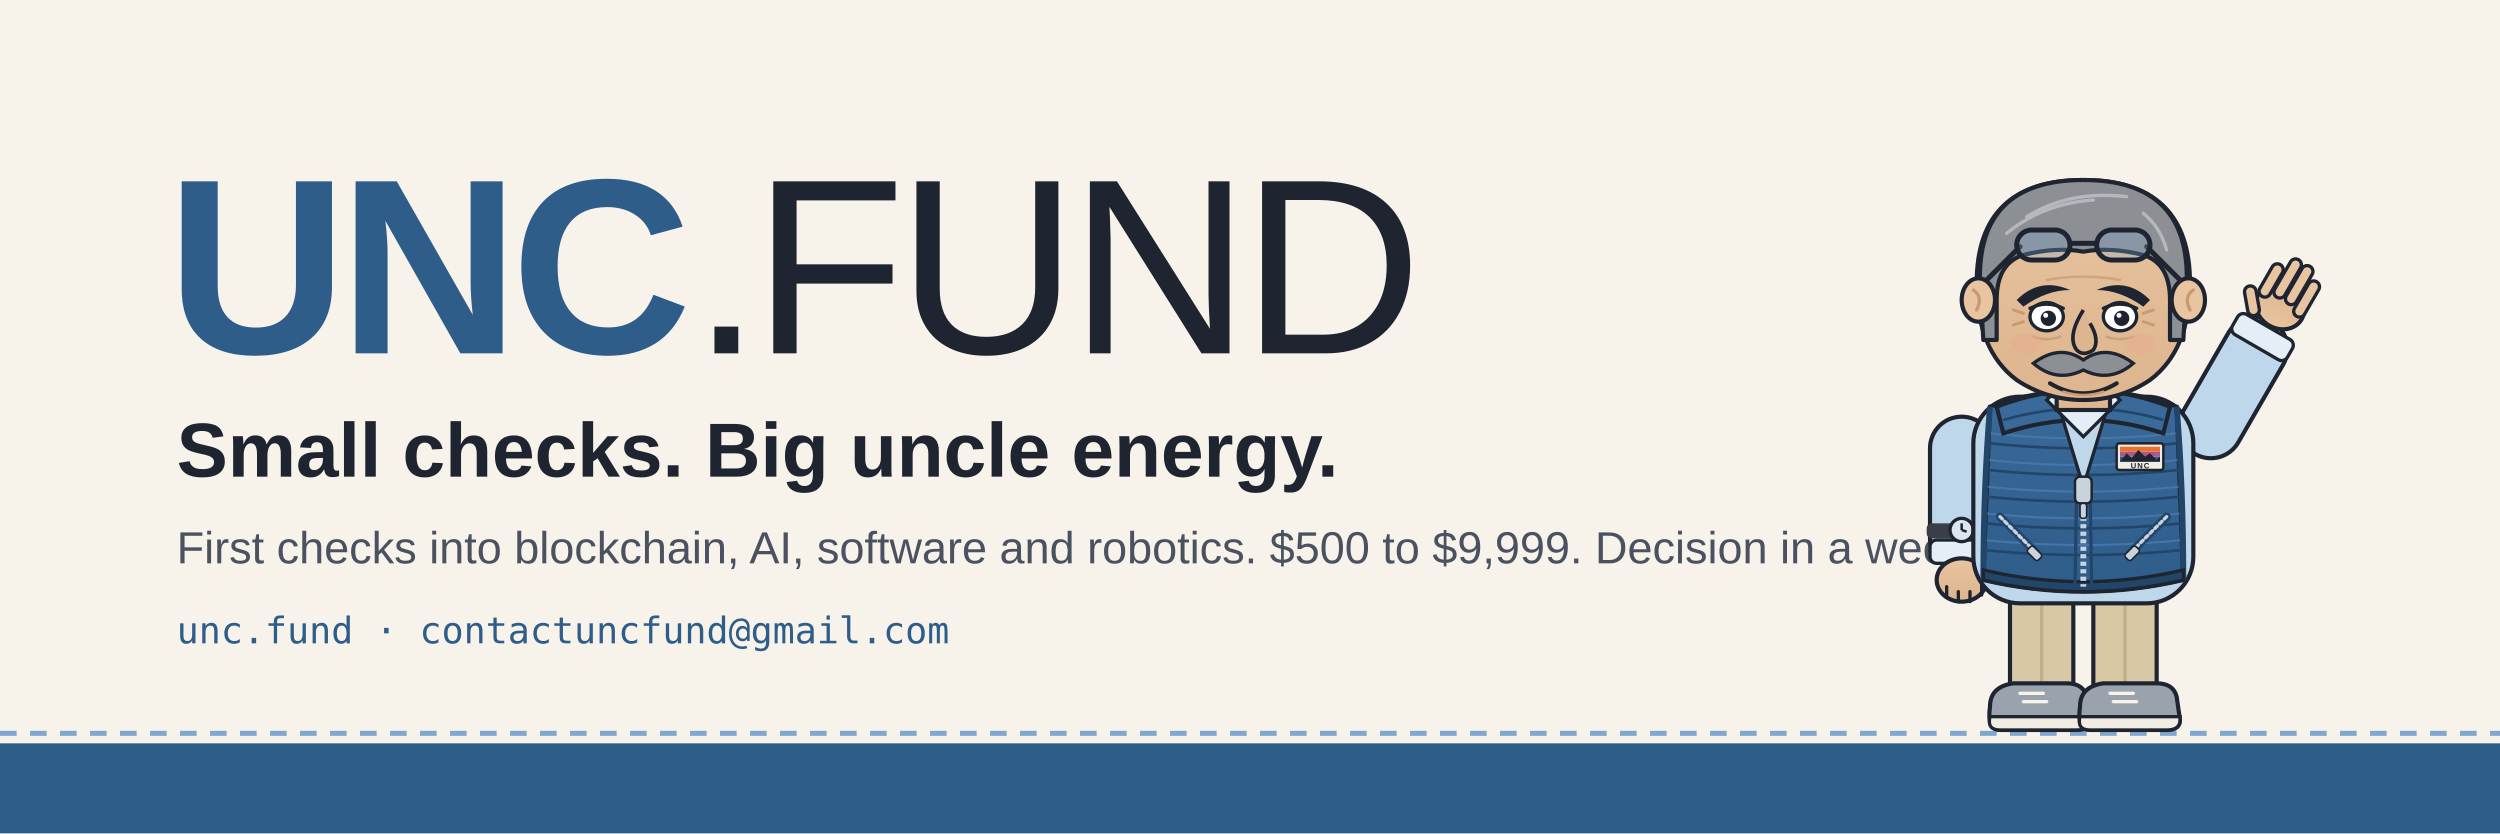
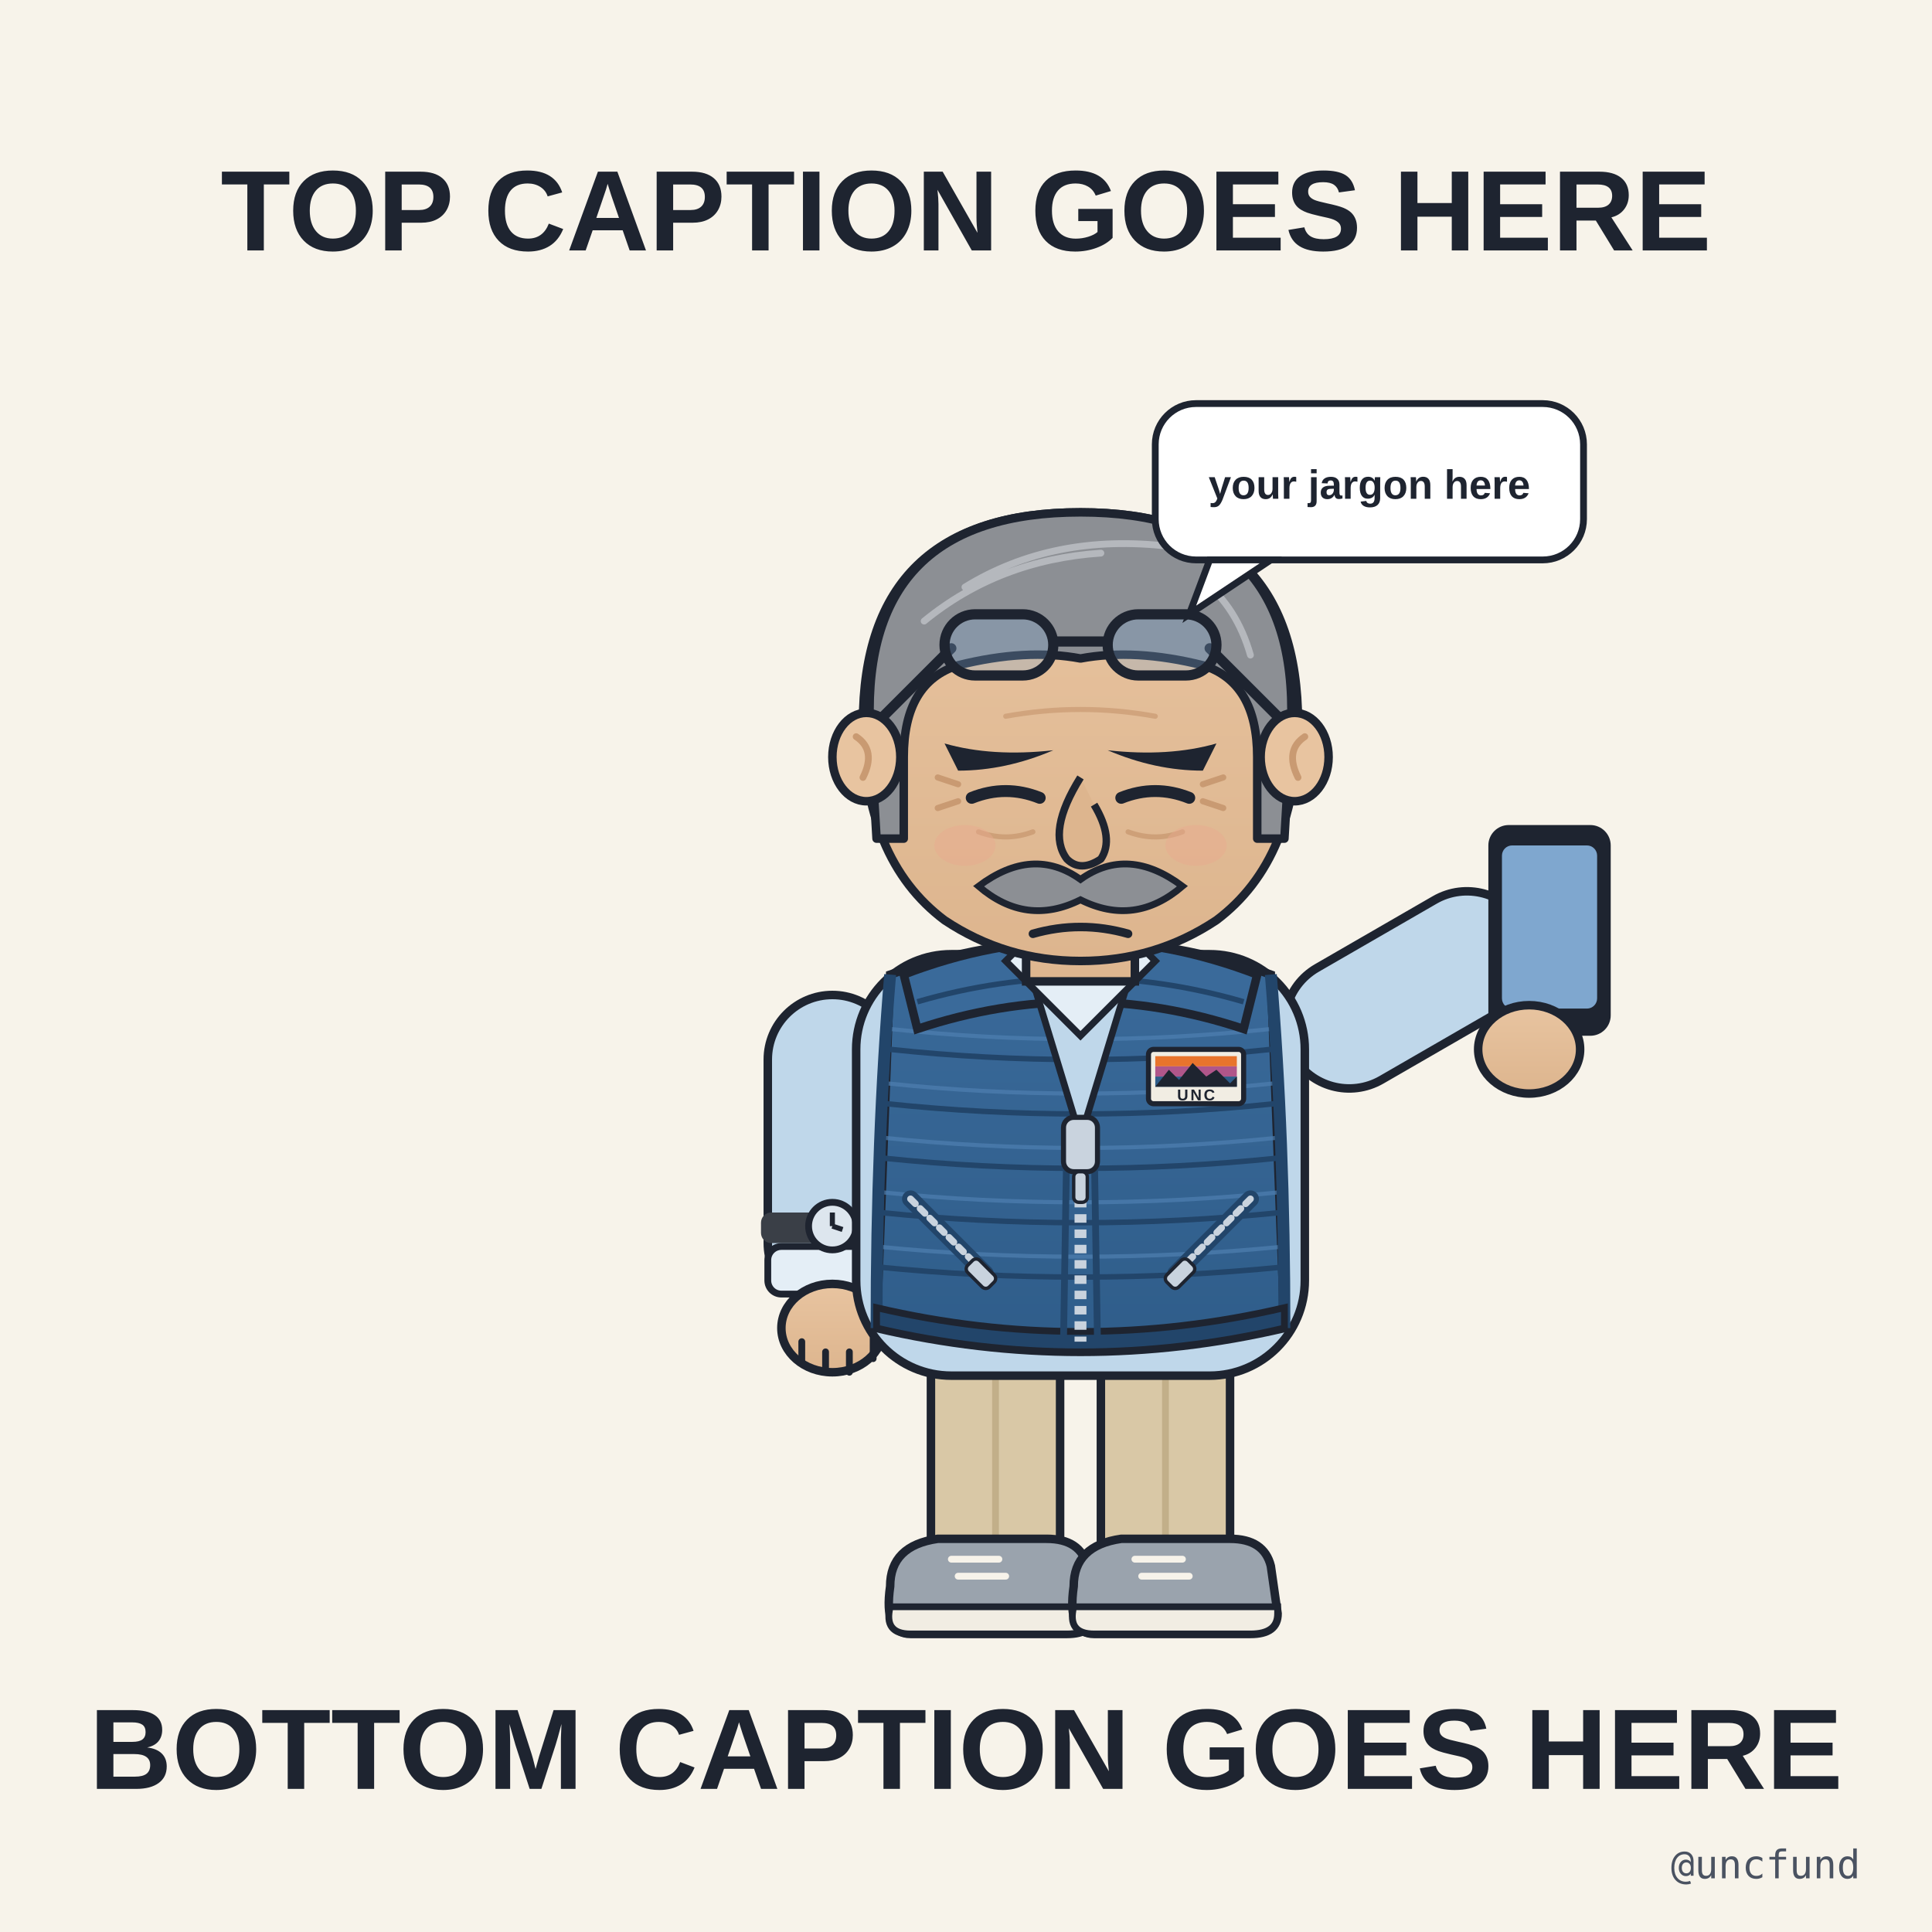
- <svg xmlns="http://www.w3.org/2000/svg" viewBox="0 0 1500 500" width="1500" height="500" role="img" aria-label="X header, 1500 by 500. Unc waving, wordmark, tagline.">
+ <svg xmlns="http://www.w3.org/2000/svg" viewBox="0 0 1080 1080" width="1080" height="1080" role="img" aria-label="Meme template, 1080 by 1080. Unc squinting at a phone.">
  <defs>
    <linearGradient id="skin" x1="0" y1="0" x2="0" y2="1">
      <stop offset="0" stop-color="#E8C4A0" />
      <stop offset="1" stop-color="#DDB58E" />
    </linearGradient>
    <linearGradient id="puff" x1="0" y1="0" x2="0" y2="1">
      <stop offset="0" stop-color="#3A6A9A" />
      <stop offset="1" stop-color="#2F5D8A" />
    </linearGradient>
  </defs>
-   <rect width="1500" height="500" fill="#F7F3EA" />
-   <rect x="0" y="446" width="1500" height="54" fill="#2F5D8A" />
-   <line x1="0" y1="440" x2="1500" y2="440" stroke="#7FA7CF" stroke-width="3" stroke-dasharray="10 8" />
-   <text x="100" y="212" font-family="Fredoka, 'Source Sans 3', Arial, sans-serif" font-size="150" font-weight="700" letter-spacing="-5" fill="#2F5D8A">UNC<tspan font-weight="500" fill="#1E2430">.FUND</tspan>
-   </text>
-   <text x="106" y="286" font-family="Fredoka, Arial, sans-serif" font-size="46" font-weight="600" fill="#1E2430">Small checks. Big uncle energy.</text>
-   <text x="106" y="338" font-family="'Source Sans 3', Arial, sans-serif" font-size="27" fill="#4A5261">First checks into blockchain, AI, software and robotics. $500 to $9,999. Decision in a week.</text>
-   <text x="106" y="386" font-family="'JetBrains Mono', Consolas, monospace" font-size="22" fill="#2F5D8A">unc.fund  ·  contactuncfund@gmail.com</text>
-   <g transform="translate(1090 52)">
+   <rect width="1080" height="1080" fill="#F7F3EA" />
+   <text x="540" y="140" text-anchor="middle" font-family="Fredoka, Arial, sans-serif" font-size="64" font-weight="700" fill="#1E2430">TOP CAPTION GOES HERE</text>
+   <g transform="translate(300 180) scale(1.9)">
    <g id="arm-left">
      <rect x="68" y="198" width="38" height="92" rx="19" fill="#BFD7EA" stroke="#1E2430" stroke-width="2.5" />
      <rect x="68" y="272" width="38" height="14" rx="4" fill="#E4EEF6" stroke="#1E2430" stroke-width="2" />
      <rect x="66" y="262" width="42" height="9" rx="3" fill="#3A3F47" />
      <circle cx="87" cy="266" r="7" fill="#DDE6EE" stroke="#1E2430" stroke-width="2" />
      <path d="M87 266 L87 262 M87 266 L90 267" stroke="#1E2430" stroke-width="1.5" />
      <ellipse cx="87" cy="296" rx="15" ry="13" fill="url(#skin)" stroke="#1E2430" stroke-width="2.5" />
      <path d="M78 300 L78 306 M85 303 L85 309 M92 303 L92 309 M99 299 L99 305" stroke="#1E2430" stroke-width="2" stroke-linecap="round" />
    </g>
-     <g transform="rotate(-150 233 210)">
-       <rect x="214" y="198" width="38" height="92" rx="19" fill="#BFD7EA" stroke="#1E2430" stroke-width="2.5" />
-       <rect x="214" y="272" width="38" height="14" rx="4" fill="#E4EEF6" stroke="#1E2430" stroke-width="2" />
-       <ellipse cx="233" cy="300" rx="15" ry="13" fill="url(#skin)" stroke="#1E2430" stroke-width="2.5" />
-       <rect x="218" y="300" width="7" height="24" rx="3.5" fill="#E8C4A0" stroke="#1E2430" stroke-width="2" />
-       <rect x="226" y="304" width="7" height="26" rx="3.5" fill="#E8C4A0" stroke="#1E2430" stroke-width="2" />
-       <rect x="234" y="304" width="7" height="26" rx="3.5" fill="#E8C4A0" stroke="#1E2430" stroke-width="2" />
-       <rect x="242" y="300" width="7" height="22" rx="3.5" fill="#E8C4A0" stroke="#1E2430" stroke-width="2" />
-       <rect x="246" y="286" width="7" height="18" rx="3.5" fill="#E8C4A0" stroke="#1E2430" stroke-width="2" transform="rotate(-40 249 295)" />
+     <g transform="rotate(-120 233 210)">
+       <rect x="214" y="198" width="38" height="78" rx="19" fill="#BFD7EA" stroke="#1E2430" stroke-width="2.5" />
    </g>
+     <rect x="280" y="148" width="36" height="62" rx="6" fill="#1E2430" />
+     <rect x="284" y="154" width="28" height="48" rx="3" fill="#7FA7CF" />
+     <ellipse cx="292" cy="214" rx="15" ry="13" fill="url(#skin)" stroke="#1E2430" stroke-width="2.5" />
    <g id="legs">
      <rect x="116" y="288" width="38" height="84" rx="11" fill="#D9C8A6" stroke="#1E2430" stroke-width="2.5" />
      <rect x="166" y="288" width="38" height="84" rx="11" fill="#D9C8A6" stroke="#1E2430" stroke-width="2.5" />
      <path d="M135 300 L135 362 M185 300 L185 362" stroke="#C2AF89" stroke-width="2" stroke-linecap="round" />
      <rect x="110" y="284" width="100" height="12" rx="3" fill="#6B4F3A" stroke="#1E2430" stroke-width="2" />
      <rect x="152" y="282" width="16" height="16" rx="3" fill="#C9A86A" stroke="#1E2430" stroke-width="2" />
      <rect x="158" y="286" width="4" height="8" fill="#6B4F3A" />
    </g>
    <g id="shoes">
      <path d="M104 372 Q104 360 118 358 L150 358 Q160 358 162 366 L164 380 Q164 386 156 386 L110 386 Q102 386 104 372 Z" fill="#9AA3AD" stroke="#1E2430" stroke-width="2.5" />
      <path d="M104 378 L164 378 L164 380 Q164 386 156 386 L110 386 Q102 386 104 378 Z" fill="#F1EDE3" stroke="#1E2430" stroke-width="2" />
      <path d="M122 364 L136 364 M124 369 L138 369" stroke="#F7F3EA" stroke-width="2" stroke-linecap="round" />
      <path d="M158 372 Q158 360 172 358 L204 358 Q214 358 216 366 L218 380 Q218 386 210 386 L164 386 Q156 386 158 372 Z" fill="#9AA3AD" stroke="#1E2430" stroke-width="2.5" />
      <path d="M158 378 L218 378 L218 380 Q218 386 210 386 L164 386 Q156 386 158 378 Z" fill="#F1EDE3" stroke="#1E2430" stroke-width="2" />
      <path d="M176 364 L190 364 M178 369 L192 369" stroke="#F7F3EA" stroke-width="2" stroke-linecap="round" />
    </g>
    <g id="torso">
      <rect x="94" y="186" width="132" height="124" rx="28" fill="#BFD7EA" stroke="#1E2430" stroke-width="2.5" />
      <path d="M104 192 Q160 172 216 192 L220 296 Q160 310 100 296 Z" fill="url(#puff)" stroke="#1E2430" stroke-width="2.5" />
      <g stroke="#22456A" stroke-width="1.6" fill="none">
        <path d="M104 214 Q160 220 216 214" />
        <path d="M103 230 Q160 236 217 230" />
        <path d="M102 246 Q160 252 218 246" />
        <path d="M101 262 Q160 268 219 262" />
        <path d="M100 278 Q160 284 220 278" />
      </g>
      <g stroke="#4E7FB0" stroke-width="1.2" fill="none" opacity=".7">
        <path d="M104 208 Q160 214 216 208" />
        <path d="M103 224 Q160 230 217 224" />
        <path d="M102 240 Q160 246 218 240" />
        <path d="M101 256 Q160 262 219 256" />
        <path d="M100 272 Q160 278 220 272" />
      </g>
      <path d="M104 192 Q100 240 100 296" fill="none" stroke="#22456A" stroke-width="3.5" />
      <path d="M216 192 Q220 240 220 296" fill="none" stroke="#22456A" stroke-width="3.5" />
      <path d="M100 296 Q160 310 220 296 L220 290 Q160 304 100 290 Z" fill="#22456A" stroke="#1E2430" stroke-width="2" />
      <path d="M108 192 Q160 172 212 192 L208 208 Q160 192 112 208 Z" fill="#3A6A9A" stroke="#1E2430" stroke-width="2.5" />
      <path d="M112 200 Q160 186 208 200" fill="none" stroke="#22456A" stroke-width="1.6" />
      <path d="M146 194 L160 240 L174 194 Z" fill="#BFD7EA" stroke="#1E2430" stroke-width="2" />
      <path d="M138 188 L160 210 L182 188 L172 178 L160 192 L148 178 Z" fill="#E4EEF6" stroke="#1E2430" stroke-width="2" />
      <path d="M156 240 L155 300 M164 240 L165 300" stroke="#22456A" stroke-width="2" />
      <line x1="160" y1="240" x2="160" y2="300" stroke="#C9D3DE" stroke-width="3.5" stroke-dasharray="2.5 2" />
      <rect x="155" y="234" width="10" height="16" rx="3" fill="#C9D3DE" stroke="#1E2430" stroke-width="1.5" />
      <rect x="158" y="250" width="4" height="9" rx="1.5" fill="#C9D3DE" stroke="#1E2430" stroke-width="1" />
      <path d="M150 180 L170 180 L170 190 L150 190 Z" fill="#3A6A9A" stroke="#1E2430" stroke-width="1.5" />
      <path d="M110 258 L132 280" stroke="#22456A" stroke-width="5" stroke-linecap="round" />
      <path d="M110 258 L132 280" stroke="#C9D3DE" stroke-width="2" stroke-dasharray="2 2" stroke-linecap="round" />
      <rect x="128" y="276" width="5" height="9" rx="1.5" fill="#C9D3DE" stroke="#1E2430" stroke-width="1" transform="rotate(-45 130 280)" />
      <path d="M210 258 L188 280" stroke="#22456A" stroke-width="5" stroke-linecap="round" />
      <path d="M210 258 L188 280" stroke="#C9D3DE" stroke-width="2" stroke-dasharray="2 2" stroke-linecap="round" />
      <rect x="187" y="276" width="5" height="9" rx="1.5" fill="#C9D3DE" stroke="#1E2430" stroke-width="1" transform="rotate(45 190 280)" />
      <g transform="translate(180 214)">
        <rect x="0" y="0" width="28" height="16" rx="1.5" fill="#F1EDE3" stroke="#1E2430" stroke-width="1.5" />
        <rect x="2" y="2" width="24" height="3" fill="#E8742C" />
        <rect x="2" y="5" width="24" height="3" fill="#B0568A" />
        <rect x="2" y="8" width="24" height="3" fill="#2F5D8A" />
        <path d="M2 11 L6 6 L9 9 L13 4 L17 8 L20 6 L24 10 L26 8 L26 11 Z" fill="#1E2430" />
        <text x="14" y="15" font-family="Fredoka, Arial, sans-serif" font-size="4.6" font-weight="700" text-anchor="middle" fill="#1E2430" letter-spacing=".6">UNC</text>
      </g>
    </g>
    <g id="head">
      <rect x="144" y="160" width="32" height="34" fill="url(#skin)" stroke="#1E2430" stroke-width="2.5" />
      <path d="M96 118 Q96 56 160 56 Q224 56 224 118 Q224 158 200 176 Q182 188 160 188 Q138 188 120 176 Q96 158 96 118 Z" fill="url(#skin)" stroke="#1E2430" stroke-width="2.5" />
      <path d="M100 152 L98 118 Q96 56 160 56 Q224 56 222 118 L220 152 L212 152 L212 128 Q212 106 196 101 Q176 96 160 99 Q144 96 124 101 Q108 106 108 128 L108 152 Z" fill="#8C8F94" stroke="#1E2430" stroke-width="2.5" stroke-linejoin="round" />
      <path d="M114 88 Q136 70 166 68 M126 78 Q152 62 186 66 M196 76 Q206 84 210 98" fill="none" stroke="#B5B8BD" stroke-width="2" stroke-linecap="round" />
      <ellipse cx="97" cy="128" rx="10" ry="13" fill="#E8C4A0" stroke="#1E2430" stroke-width="2.5" />
      <ellipse cx="223" cy="128" rx="10" ry="13" fill="#E8C4A0" stroke="#1E2430" stroke-width="2.5" />
      <path d="M94 122 Q100 126 96 134 M226 122 Q220 126 224 134" fill="none" stroke="#C99A72" stroke-width="2" stroke-linecap="round" />
      <path d="M102 116 L122 96 M218 116 L198 96" stroke="#1E2430" stroke-width="3" stroke-linecap="round" />
      <rect x="120" y="86" width="32" height="18" rx="9" fill="#7FA7CF" fill-opacity=".3" stroke="#1E2430" stroke-width="3" />
      <rect x="168" y="86" width="32" height="18" rx="9" fill="#7FA7CF" fill-opacity=".3" stroke="#1E2430" stroke-width="3" />
      <line x1="152" y1="94" x2="168" y2="94" stroke="#1E2430" stroke-width="3" />
      <path d="M138 116 Q160 112 182 116" fill="none" stroke="#C99A72" stroke-width="1.5" stroke-linecap="round" opacity=".7" />
      <g id="brows">
-         <path d="M120 128 Q134 114 152 122 Q138 122 124 132 Z" fill="#1E2430" />
-         <path d="M200 128 Q186 114 168 122 Q182 122 196 132 Z" fill="#1E2430" />
+         <path d="M120 124 Q134 128 152 126 Q138 132 124 132 Z" fill="#1E2430" />
+         <path d="M200 124 Q186 128 168 126 Q182 132 196 132 Z" fill="#1E2430" />
      </g>
      <g id="eyes">
-         <g id="eye-left">
-           <ellipse cx="138" cy="138" rx="10" ry="8.5" fill="#FFFFFF" stroke="#1E2430" stroke-width="2" />
-           <g id="pupil-left">
-             <circle cx="139" cy="139" r="4.6" fill="#1E2430" />
-             <circle cx="137.4" cy="137.2" r="1.5" fill="#FFFFFF" />
-           </g>
-           <path d="M128 133 Q138 128 148 133" fill="none" stroke="#1E2430" stroke-width="2" stroke-linecap="round" />
-         </g>
-         <g id="eye-right">
-           <ellipse cx="182" cy="138" rx="10" ry="8.5" fill="#FFFFFF" stroke="#1E2430" stroke-width="2" />
-           <g id="pupil-right">
-             <circle cx="183" cy="139" r="4.6" fill="#1E2430" />
-             <circle cx="181.4" cy="137.2" r="1.5" fill="#FFFFFF" />
-           </g>
-           <path d="M172 133 Q182 128 192 133" fill="none" stroke="#1E2430" stroke-width="2" stroke-linecap="round" />
-         </g>
+         <path d="M128 140 Q138 136 148 140 M172 140 Q182 136 192 140" fill="none" stroke="#1E2430" stroke-width="3.5" stroke-linecap="round" />
      </g>
      <path d="M124 136 L118 134 M124 141 L118 143 M196 136 L202 134 M196 141 L202 143" stroke="#C99A72" stroke-width="1.8" stroke-linecap="round" />
      <path d="M130 150 Q138 153 146 150 M174 150 Q182 153 190 150" fill="none" stroke="#C99A72" stroke-width="1.5" stroke-linecap="round" opacity=".8" />
      <ellipse cx="126" cy="154" rx="9" ry="6" fill="#E9A98D" opacity=".45" />
      <ellipse cx="194" cy="154" rx="9" ry="6" fill="#E9A98D" opacity=".45" />
      <path d="M160 134 Q150 150 156 158 Q160 162 166 158 Q170 152 164 142" fill="#DDB58E" stroke="#1E2430" stroke-width="2.2" stroke-linejoin="round" />
      <path d="M130 166 Q146 154 160 164 Q174 154 190 166 Q176 178 160 170 Q144 178 130 166 Z" fill="#8C8F94" stroke="#1E2430" stroke-width="2" />
      <g id="mouth">
-         <path d="M140 178 Q160 190 180 178" fill="none" stroke="#1E2430" stroke-width="2.5" stroke-linecap="round" />
-         <path d="M148 183 Q160 187 172 183" fill="none" stroke="#C99A72" stroke-width="1.5" stroke-linecap="round" />
+         <path d="M146 180 Q160 176 174 180" fill="none" stroke="#1E2430" stroke-width="2.5" stroke-linecap="round" />
      </g>
    </g>
+     <g class="bubble">
+       <rect x="182" y="24" width="126" height="46" rx="12" fill="#FFFFFF" stroke="#1E2430" stroke-width="2" />
+       <path d="M198 70 L192 86 L216 70 Z" fill="#FFFFFF" stroke="#1E2430" stroke-width="2" />
+       <text x="245" y="52" font-family="Fredoka, Arial, sans-serif" font-size="12" font-weight="600" text-anchor="middle" fill="#1E2430">your jargon here</text>
+     </g>
  </g>
+   <text x="540" y="1000" text-anchor="middle" font-family="Fredoka, Arial, sans-serif" font-size="64" font-weight="700" fill="#1E2430">BOTTOM CAPTION GOES HERE</text>
+   <text x="1040" y="1050" text-anchor="end" font-family="'JetBrains Mono', Consolas, monospace" font-size="22" fill="#4A5261">@uncfund</text>
</svg>
